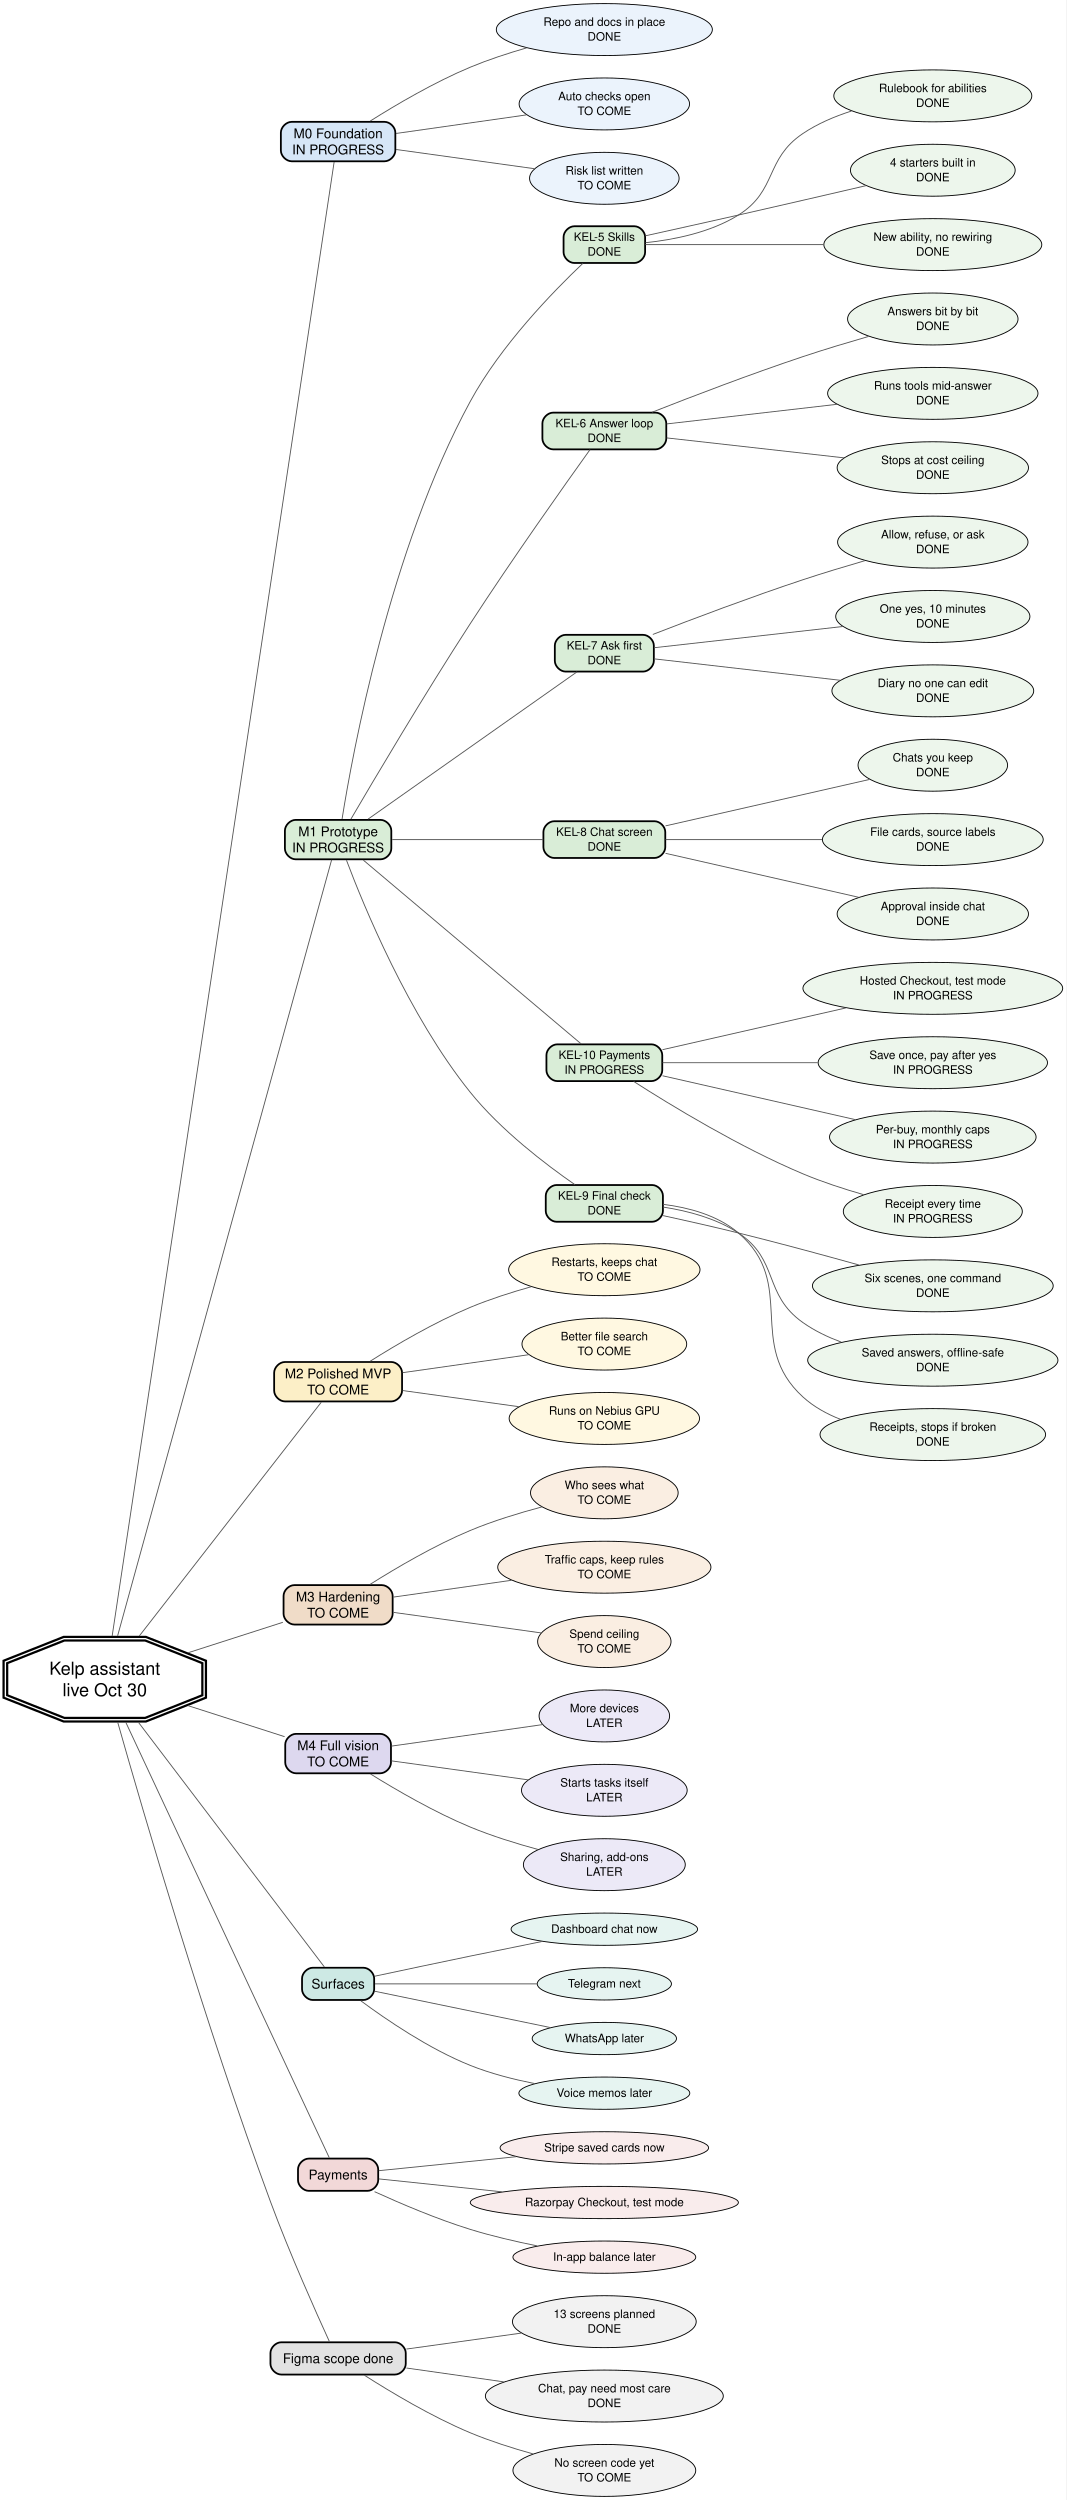
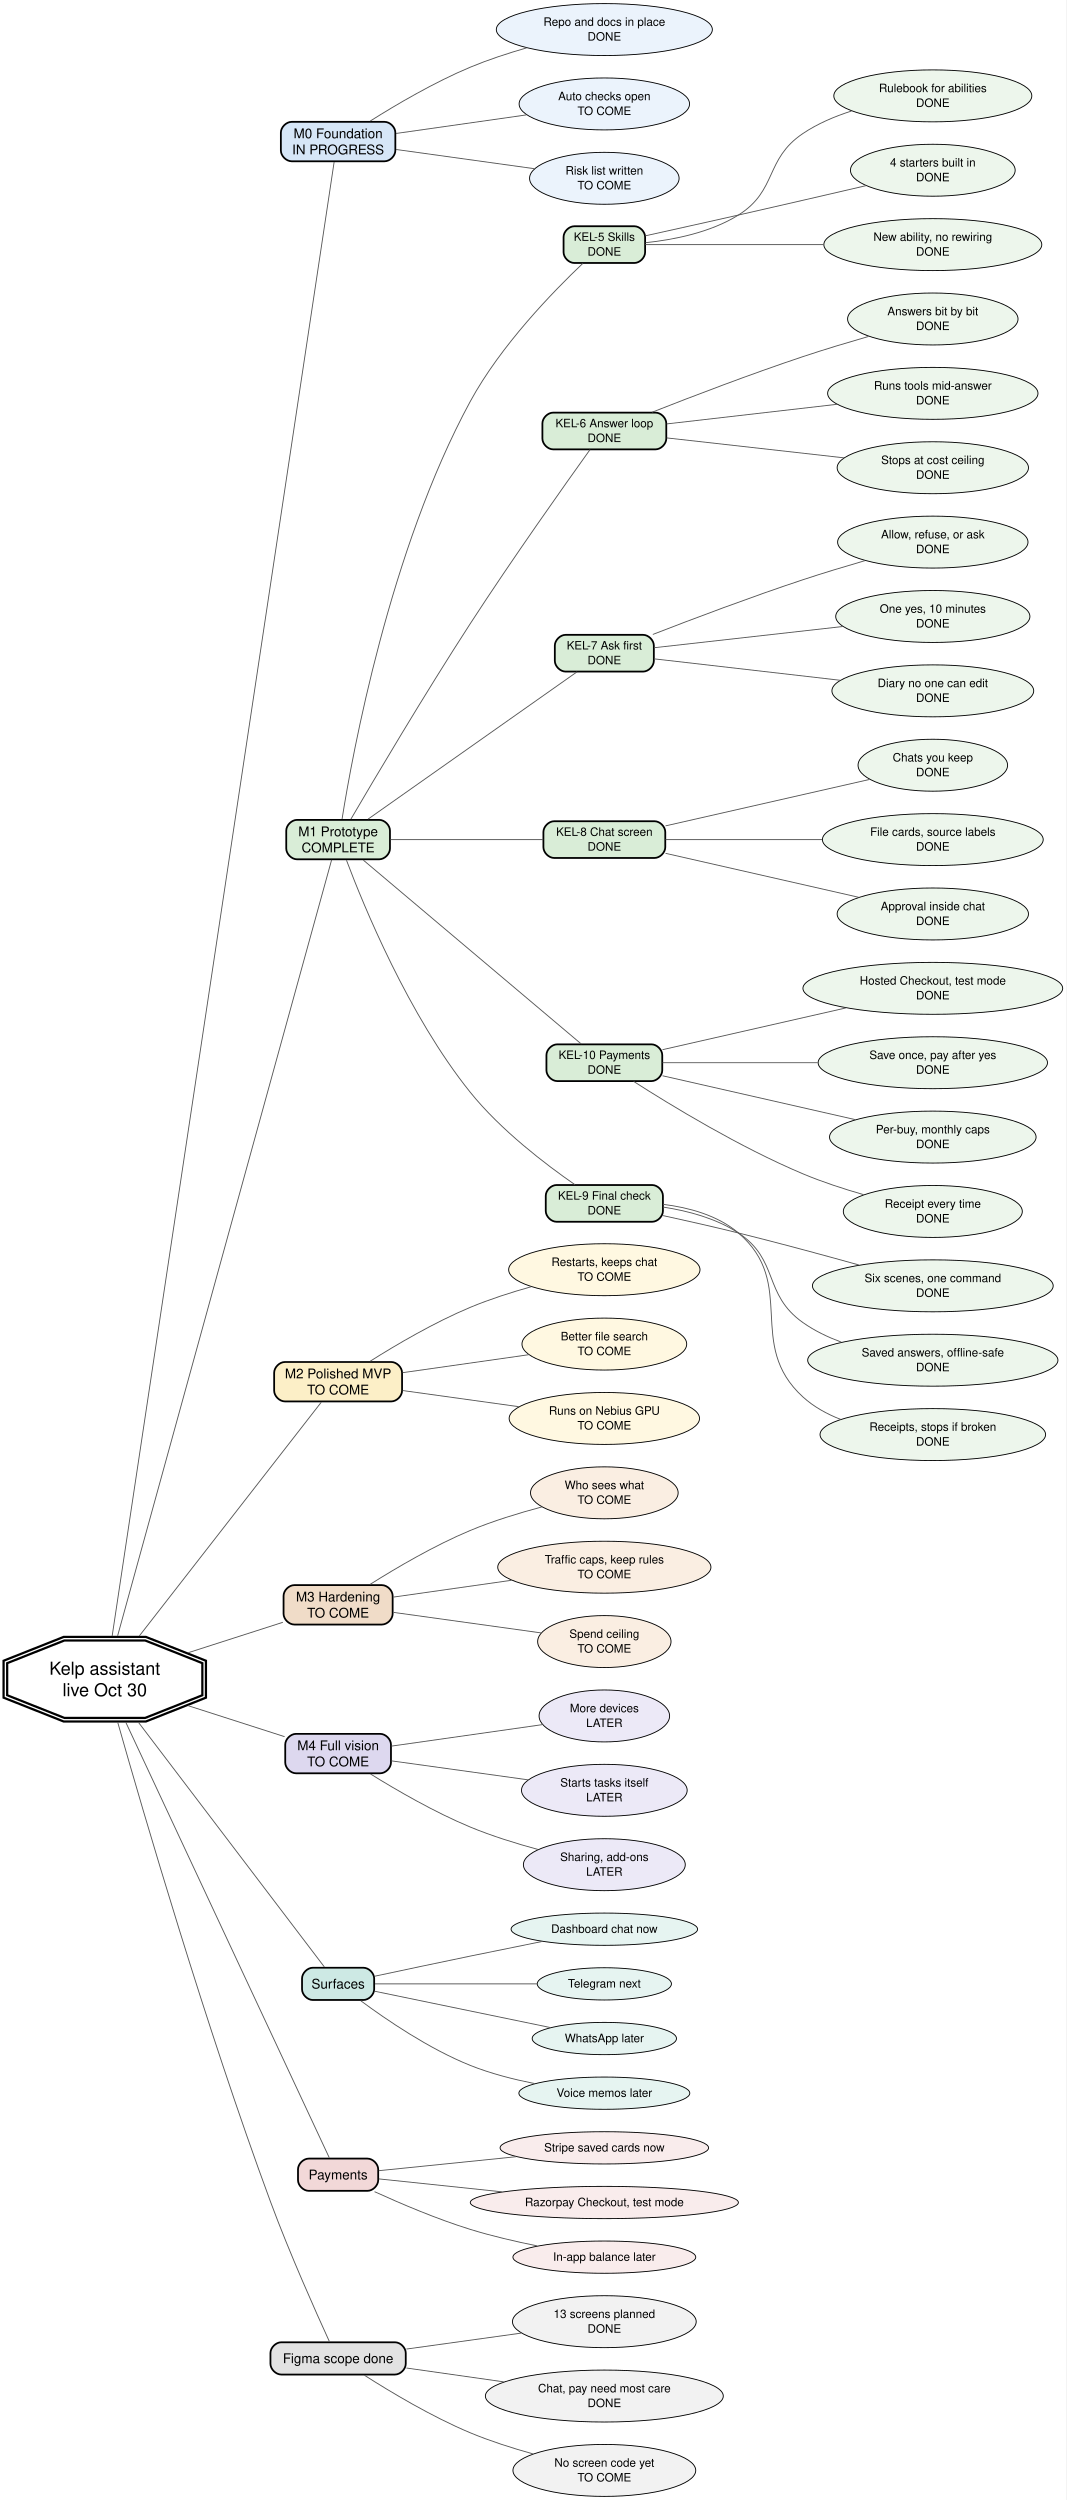
<svg xmlns="http://www.w3.org/2000/svg" xmlns:xlink="http://www.w3.org/1999/xlink" width="1190pt" height="2790pt" viewBox="0.00 0.00 1190.00 2790.00">
  <g id="graph0" class="graph" transform="scale(1 1) rotate(0) translate(4 2785.98)">
    <polygon fill="white" stroke="none" points="-4,4 -4,-2785.98 1185.98,-2785.98 1185.98,4 -4,4" />
    <g id="node1" class="node">
      <g id="a_node1">
        <a xlink:href="#top" xlink:title="Private assistant you talk to from a dashboard. Target live Oct 30.">
          <polygon fill="white" stroke="black" stroke-width="2.5" points="221.82,-894.1 221.82,-929.89 158.03,-955.19 67.8,-955.19 4,-929.89 4,-894.1 67.8,-868.79 158.03,-868.79 221.82,-894.1" />
          <polygon fill="none" stroke="black" stroke-width="2.5" points="225.82,-891.38 225.82,-932.6 158.79,-959.19 67.04,-959.19 0,-932.6 0,-891.38 67.04,-864.79 158.79,-864.79 225.82,-891.38" />
          <text xml:space="preserve" text-anchor="middle" x="112.91" y="-916.99" font-family="Helvetica,sans-Serif" font-size="20.00">Kelp assistant</text>
          <text xml:space="preserve" text-anchor="middle" x="112.91" y="-892.99" font-family="Helvetica,sans-Serif" font-size="20.00">live Oct 30</text>
        </a>
      </g>
    </g>
    <g id="node2" class="node">
      <g id="a_node2">
        <a xlink:href="#m0" xlink:title="Stage 0: shared code, docs, checks, risk list. In progress.">
          <path fill="#d6e6f7" stroke="black" stroke-width="2" d="M425.2,-2649.99C425.2,-2649.99 321.45,-2649.99 321.45,-2649.99 315.45,-2649.99 309.45,-2643.99 309.45,-2637.99 309.45,-2637.99 309.45,-2617.99 309.45,-2617.99 309.45,-2611.99 315.45,-2605.99 321.45,-2605.99 321.45,-2605.99 425.2,-2605.99 425.2,-2605.99 431.2,-2605.99 437.2,-2611.99 437.2,-2617.99 437.2,-2617.99 437.2,-2637.99 437.2,-2637.99 437.2,-2643.99 431.2,-2649.99 425.2,-2649.99" />
          <text xml:space="preserve" text-anchor="middle" x="373.32" y="-2631.74" font-family="Helvetica,sans-Serif" font-size="15.00">M0 Foundation</text>
          <text xml:space="preserve" text-anchor="middle" x="373.32" y="-2613.74" font-family="Helvetica,sans-Serif" font-size="15.00">IN PROGRESS</text>
        </a>
      </g>
    </g>
    <g id="edge1" class="edge">
      <path fill="none" stroke="#555555" d="M121.16,-960.13C159.89,-1217.28 341.61,-2424.01 368.89,-2605.2" />
    </g>
    <g id="node3" class="node">
      <g id="a_node3">
-         <a xlink:href="#m1" xlink:title="Stage 1: ask, answer, approve, pay, demo. In progress.">
-           <path fill="#d9edd7" stroke="black" stroke-width="2" d="M420.7,-1870.99C420.7,-1870.99 325.95,-1870.99 325.95,-1870.99 319.95,-1870.99 313.95,-1864.99 313.95,-1858.99 313.95,-1858.99 313.95,-1838.99 313.95,-1838.99 313.95,-1832.99 319.95,-1826.99 325.95,-1826.99 325.95,-1826.99 420.7,-1826.99 420.7,-1826.99 426.7,-1826.99 432.7,-1832.99 432.7,-1838.99 432.7,-1838.99 432.7,-1858.99 432.7,-1858.99 432.7,-1864.99 426.7,-1870.99 420.7,-1870.99" />
+         <a xlink:href="#m1" xlink:title="Stage 1: ask, answer, approve, pay, demo. Every work item done.">
+           <path fill="#d9edd7" stroke="black" stroke-width="2" d="M419.2,-1870.99C419.2,-1870.99 327.45,-1870.99 327.45,-1870.99 321.45,-1870.99 315.45,-1864.99 315.45,-1858.99 315.45,-1858.99 315.45,-1838.99 315.45,-1838.99 315.45,-1832.99 321.45,-1826.99 327.45,-1826.99 327.45,-1826.99 419.2,-1826.99 419.2,-1826.99 425.2,-1826.99 431.2,-1832.99 431.2,-1838.99 431.2,-1838.99 431.2,-1858.99 431.2,-1858.99 431.2,-1864.99 425.2,-1870.99 419.2,-1870.99" />
          <text xml:space="preserve" text-anchor="middle" x="373.32" y="-1852.74" font-family="Helvetica,sans-Serif" font-size="15.00">M1 Prototype</text>
-           <text xml:space="preserve" text-anchor="middle" x="373.32" y="-1834.74" font-family="Helvetica,sans-Serif" font-size="15.00">IN PROGRESS</text>
+           <text xml:space="preserve" text-anchor="middle" x="373.32" y="-1834.74" font-family="Helvetica,sans-Serif" font-size="15.00">COMPLETE</text>
        </a>
      </g>
    </g>
    <g id="edge2" class="edge">
      <path fill="none" stroke="#555555" d="M127.26,-960.4C174.49,-1131.66 332.65,-1705.13 366.08,-1826.36" />
    </g>
    <g id="node4" class="node">
      <g id="a_node4">
        <a xlink:href="#m2" xlink:title="Stage 2: survives ordinary use. Agreed, not started.">
          <path fill="#fcefc7" stroke="black" stroke-width="2" d="M432.7,-1265.99C432.7,-1265.99 313.95,-1265.99 313.95,-1265.99 307.95,-1265.99 301.95,-1259.99 301.95,-1253.99 301.95,-1253.99 301.95,-1233.99 301.95,-1233.99 301.95,-1227.99 307.95,-1221.99 313.95,-1221.99 313.95,-1221.99 432.7,-1221.99 432.7,-1221.99 438.7,-1221.99 444.7,-1227.99 444.7,-1233.99 444.7,-1233.99 444.7,-1253.99 444.7,-1253.99 444.7,-1259.99 438.7,-1265.99 432.7,-1265.99" />
          <text xml:space="preserve" text-anchor="middle" x="373.32" y="-1247.74" font-family="Helvetica,sans-Serif" font-size="15.00">M2 Polished MVP</text>
          <text xml:space="preserve" text-anchor="middle" x="373.32" y="-1229.74" font-family="Helvetica,sans-Serif" font-size="15.00">TO COME</text>
        </a>
      </g>
    </g>
    <g id="edge3" class="edge">
      <path fill="none" stroke="#555555" d="M151.49,-960.27C208.04,-1032.92 312.84,-1167.57 354.54,-1221.14" />
    </g>
    <g id="node5" class="node">
      <g id="a_node5">
        <a xlink:href="#m3" xlink:title="Stage 3: privacy and cost promises hold. Agreed, not started.">
          <path fill="#f0dcc8" stroke="black" stroke-width="2" d="M422.2,-1016.99C422.2,-1016.99 324.45,-1016.99 324.45,-1016.99 318.45,-1016.99 312.45,-1010.99 312.45,-1004.99 312.45,-1004.99 312.45,-984.99 312.45,-984.99 312.45,-978.99 318.45,-972.99 324.45,-972.99 324.45,-972.99 422.2,-972.99 422.2,-972.99 428.2,-972.99 434.2,-978.99 434.2,-984.99 434.2,-984.99 434.2,-1004.99 434.2,-1004.99 434.2,-1010.99 428.2,-1016.99 422.2,-1016.99" />
          <text xml:space="preserve" text-anchor="middle" x="373.32" y="-998.74" font-family="Helvetica,sans-Serif" font-size="15.00">M3 Hardening</text>
          <text xml:space="preserve" text-anchor="middle" x="373.32" y="-980.74" font-family="Helvetica,sans-Serif" font-size="15.00">TO COME</text>
        </a>
      </g>
    </g>
    <g id="edge4" class="edge">
      <path fill="none" stroke="#555555" d="M206.11,-941.6C241.19,-952.87 280.24,-965.41 311.67,-975.51" />
    </g>
    <g id="node6" class="node">
      <g id="a_node6">
        <a xlink:href="#m4" xlink:title="Stage 4: more devices and sharing. Direction, not a deadline.">
          <path fill="#ddd8ef" stroke="black" stroke-width="2" d="M420.32,-850.99C420.32,-850.99 326.32,-850.99 326.32,-850.99 320.32,-850.99 314.32,-844.99 314.32,-838.99 314.32,-838.99 314.32,-818.99 314.32,-818.99 314.32,-812.99 320.32,-806.99 326.32,-806.99 326.32,-806.99 420.32,-806.99 420.32,-806.99 426.32,-806.99 432.32,-812.99 432.32,-818.99 432.32,-818.99 432.32,-838.99 432.32,-838.99 432.32,-844.99 426.32,-850.99 420.32,-850.99" />
          <text xml:space="preserve" text-anchor="middle" x="373.32" y="-832.74" font-family="Helvetica,sans-Serif" font-size="15.00">M4 Full vision</text>
          <text xml:space="preserve" text-anchor="middle" x="373.32" y="-814.74" font-family="Helvetica,sans-Serif" font-size="15.00">TO COME</text>
        </a>
      </g>
    </g>
    <g id="edge5" class="edge">
      <path fill="none" stroke="#555555" d="M206.11,-882.38C241.91,-870.88 281.85,-858.05 313.61,-847.85" />
    </g>
    <g id="node7" class="node">
      <g id="a_node7">
        <a xlink:href="#surfaces" xlink:title="Where you talk to the assistant: screen now, phone apps later.">
          <path fill="#cde9e4" stroke="black" stroke-width="2" d="M401.57,-589.99C401.57,-589.99 345.07,-589.99 345.07,-589.99 339.07,-589.99 333.07,-583.99 333.07,-577.99 333.07,-577.99 333.07,-565.99 333.07,-565.99 333.07,-559.99 339.07,-553.99 345.07,-553.99 345.07,-553.99 401.57,-553.99 401.57,-553.99 407.57,-553.99 413.57,-559.99 413.57,-565.99 413.57,-565.99 413.57,-577.99 413.57,-577.99 413.57,-583.99 407.57,-589.99 401.57,-589.99" />
          <text xml:space="preserve" text-anchor="middle" x="373.32" y="-566.74" font-family="Helvetica,sans-Serif" font-size="15.00">Surfaces</text>
        </a>
      </g>
    </g>
    <g id="edge6" class="edge">
      <path fill="none" stroke="#555555" d="M150.66,-863.64C208.63,-787.37 318.73,-642.51 357.98,-590.86" />
    </g>
    <g id="node8" class="node">
      <g id="a_node8">
-         <a xlink:href="#payments" xlink:title="How money moves: Stripe saved cards and Razorpay Checkout, both merged. Balance later.">
+         <a xlink:href="#payments" xlink:title="How money moves: Stripe saved cards and Razorpay Checkout, both merged and closed out. Balance later.">
          <path fill="#f2d8d8" stroke="black" stroke-width="2" d="M406.07,-376.99C406.07,-376.99 340.57,-376.99 340.57,-376.99 334.57,-376.99 328.57,-370.99 328.57,-364.99 328.57,-364.99 328.57,-352.99 328.57,-352.99 328.57,-346.99 334.57,-340.99 340.57,-340.99 340.57,-340.99 406.07,-340.99 406.07,-340.99 412.07,-340.99 418.07,-346.99 418.07,-352.99 418.07,-352.99 418.07,-364.99 418.07,-364.99 418.07,-370.99 412.07,-376.99 406.07,-376.99" />
          <text xml:space="preserve" text-anchor="middle" x="373.32" y="-353.74" font-family="Helvetica,sans-Serif" font-size="15.00">Payments</text>
        </a>
      </g>
    </g>
    <g id="edge7" class="edge">
      <path fill="none" stroke="#555555" d="M136.39,-863.88C190.73,-747.61 327.37,-455.19 363.47,-377.95" />
    </g>
    <g id="node9" class="node">
      <g id="a_node9">
        <a xlink:href="#figma" xlink:title="Screen plan is written. Drawing file is next, no code yet.">
          <path fill="#e2e2e2" stroke="black" stroke-width="2" d="M436.82,-171.99C436.82,-171.99 309.82,-171.99 309.82,-171.99 303.82,-171.99 297.82,-165.99 297.82,-159.99 297.82,-159.99 297.82,-147.99 297.82,-147.99 297.82,-141.99 303.82,-135.99 309.82,-135.99 309.82,-135.99 436.82,-135.99 436.82,-135.99 442.82,-135.99 448.82,-141.99 448.82,-147.99 448.82,-147.99 448.82,-159.99 448.82,-159.99 448.82,-165.99 442.82,-171.99 436.82,-171.99" />
          <text xml:space="preserve" text-anchor="middle" x="373.32" y="-148.74" font-family="Helvetica,sans-Serif" font-size="15.00">Figma scope done</text>
        </a>
      </g>
    </g>
    <g id="edge8" class="edge">
      <path fill="none" stroke="#555555" d="M127.38,-863.85C155.86,-763.41 225.53,-524.61 297.82,-328.99 319.17,-271.23 348.96,-204.75 363.55,-172.91" />
    </g>
    <g id="node10" class="node">
      <g id="a_node10">
        <a xlink:href="#m0" xlink:title="Shared code copy plus docs live. Finished.">
          <ellipse fill="#ebf3fc" stroke="black" cx="670.44" cy="-2752.99" rx="120.56" ry="28.99" />
          <text xml:space="preserve" text-anchor="middle" x="670.44" y="-2757.14" font-family="Helvetica,sans-Serif" font-size="13.00">Repo and docs in place</text>
          <text xml:space="preserve" text-anchor="middle" x="670.44" y="-2740.64" font-family="Helvetica,sans-Serif" font-size="13.00">DONE</text>
        </a>
      </g>
    </g>
    <g id="edge9" class="edge">
      <path fill="none" stroke="#555555" d="M409.23,-2650.95C438.17,-2669.19 480.9,-2694.33 520.82,-2710.99 540.74,-2719.31 562.83,-2726.54 583.75,-2732.56" />
    </g>
    <g id="node11" class="node">
      <g id="a_node11">
        <a xlink:href="#m0" xlink:title="Tests that run on every change. Not started.">
          <ellipse fill="#ebf3fc" stroke="black" cx="670.44" cy="-2669.99" rx="95.11" ry="28.99" />
          <text xml:space="preserve" text-anchor="middle" x="670.44" y="-2674.14" font-family="Helvetica,sans-Serif" font-size="13.00">Auto checks open</text>
          <text xml:space="preserve" text-anchor="middle" x="670.44" y="-2657.64" font-family="Helvetica,sans-Serif" font-size="13.00">TO COME</text>
        </a>
      </g>
    </g>
    <g id="edge10" class="edge">
      <path fill="none" stroke="#555555" d="M438,-2637.05C480.53,-2643.11 536.98,-2651.14 583.49,-2657.76" />
    </g>
    <g id="node12" class="node">
      <g id="a_node12">
        <a xlink:href="#m0" xlink:title="Written list of what could go wrong. Not started.">
          <ellipse fill="#ebf3fc" stroke="black" cx="670.44" cy="-2586.99" rx="83.44" ry="28.99" />
          <text xml:space="preserve" text-anchor="middle" x="670.44" y="-2591.14" font-family="Helvetica,sans-Serif" font-size="13.00">Risk list written</text>
          <text xml:space="preserve" text-anchor="middle" x="670.44" y="-2574.64" font-family="Helvetica,sans-Serif" font-size="13.00">TO COME</text>
        </a>
      </g>
    </g>
    <g id="edge11" class="edge">
      <path fill="none" stroke="#555555" d="M438,-2619.15C483.24,-2612.86 544.24,-2604.39 592.25,-2597.72" />
    </g>
    <g id="node13" class="node">
      <g id="a_node13">
        <a xlink:href="#kel-5" xlink:title="Rulebook every new ability follows. Finished.">
          <path fill="#d9edd7" stroke="black" stroke-width="2" d="M703.94,-2533.49C703.94,-2533.49 636.94,-2533.49 636.94,-2533.49 630.94,-2533.49 624.94,-2527.49 624.94,-2521.49 624.94,-2521.49 624.94,-2504.49 624.94,-2504.49 624.94,-2498.49 630.94,-2492.49 636.94,-2492.49 636.94,-2492.49 703.94,-2492.49 703.94,-2492.49 709.94,-2492.49 715.94,-2498.49 715.94,-2504.49 715.94,-2504.49 715.94,-2521.49 715.94,-2521.49 715.94,-2527.49 709.94,-2533.49 703.94,-2533.49" />
          <text xml:space="preserve" text-anchor="middle" x="670.44" y="-2517.14" font-family="Helvetica,sans-Serif" font-size="13.00">KEL-5 Skills</text>
          <text xml:space="preserve" text-anchor="middle" x="670.44" y="-2500.64" font-family="Helvetica,sans-Serif" font-size="13.00">DONE</text>
        </a>
      </g>
    </g>
    <g id="edge12" class="edge">
      <path fill="none" stroke="#555555" d="M377.75,-1871.96C389.24,-1944.28 430.83,-2172.31 520.82,-2337.99 554.88,-2400.69 613.97,-2461.27 646.44,-2492.04" />
    </g>
    <g id="node14" class="node">
      <g id="a_node14">
        <a xlink:href="#kel-6" xlink:title="Engine: reads, thinks, answers bit by bit. Merged and reviewed.">
          <path fill="#d9edd7" stroke="black" stroke-width="2" d="M727.57,-2325.49C727.57,-2325.49 613.32,-2325.49 613.32,-2325.49 607.32,-2325.49 601.32,-2319.49 601.32,-2313.49 601.32,-2313.49 601.32,-2296.49 601.32,-2296.49 601.32,-2290.49 607.32,-2284.49 613.32,-2284.49 613.32,-2284.49 727.57,-2284.49 727.57,-2284.49 733.57,-2284.49 739.57,-2290.49 739.57,-2296.49 739.57,-2296.49 739.57,-2313.49 739.57,-2313.49 739.57,-2319.49 733.57,-2325.49 727.57,-2325.49" />
          <text xml:space="preserve" text-anchor="middle" x="670.44" y="-2309.14" font-family="Helvetica,sans-Serif" font-size="13.00">KEL-6 Answer loop</text>
          <text xml:space="preserve" text-anchor="middle" x="670.44" y="-2292.64" font-family="Helvetica,sans-Serif" font-size="13.00">DONE</text>
        </a>
      </g>
    </g>
    <g id="edge13" class="edge">
      <path fill="none" stroke="#555555" d="M387.62,-1871.86C412.83,-1915 469.66,-2011.12 520.82,-2089.99 567.87,-2162.51 627.2,-2246.15 654.47,-2284.21" />
    </g>
    <g id="node15" class="node">
      <g id="a_node15">
        <a xlink:href="#kel-7" xlink:title="Checkpoint that asks you before acting. Merged and reviewed.">
          <path fill="#d9edd7" stroke="black" stroke-width="2" d="M713.69,-2077.49C713.69,-2077.49 627.19,-2077.49 627.19,-2077.49 621.19,-2077.49 615.19,-2071.49 615.19,-2065.49 615.19,-2065.49 615.19,-2048.49 615.19,-2048.49 615.19,-2042.49 621.19,-2036.49 627.19,-2036.49 627.19,-2036.49 713.69,-2036.49 713.69,-2036.49 719.69,-2036.49 725.69,-2042.49 725.69,-2048.49 725.69,-2048.49 725.69,-2065.49 725.69,-2065.49 725.69,-2071.49 719.69,-2077.49 713.69,-2077.49" />
          <text xml:space="preserve" text-anchor="middle" x="670.44" y="-2061.14" font-family="Helvetica,sans-Serif" font-size="13.00">KEL-7 Ask first</text>
          <text xml:space="preserve" text-anchor="middle" x="670.44" y="-2044.64" font-family="Helvetica,sans-Serif" font-size="13.00">DONE</text>
        </a>
      </g>
    </g>
    <g id="edge14" class="edge">
      <path fill="none" stroke="#555555" d="M406.75,-1871.85C464.55,-1912.58 584.51,-1997.13 640.05,-2036.27" />
    </g>
    <g id="node16" class="node">
      <g id="a_node16">
        <a xlink:href="#kel-8" xlink:title="Main screen you talk through. Surface merged to main; the browser screen is next.">
          <path fill="#d9edd7" stroke="black" stroke-width="2" d="M726.44,-1869.49C726.44,-1869.49 614.44,-1869.49 614.44,-1869.49 608.44,-1869.49 602.44,-1863.49 602.44,-1857.49 602.44,-1857.49 602.44,-1840.49 602.44,-1840.49 602.44,-1834.49 608.44,-1828.49 614.44,-1828.49 614.44,-1828.49 726.44,-1828.49 726.44,-1828.49 732.44,-1828.49 738.44,-1834.49 738.44,-1840.49 738.44,-1840.49 738.44,-1857.49 738.44,-1857.49 738.44,-1863.49 732.44,-1869.49 726.44,-1869.49" />
          <text xml:space="preserve" text-anchor="middle" x="670.44" y="-1853.14" font-family="Helvetica,sans-Serif" font-size="13.00">KEL-8 Chat screen</text>
          <text xml:space="preserve" text-anchor="middle" x="670.44" y="-1836.64" font-family="Helvetica,sans-Serif" font-size="13.00">DONE</text>
        </a>
      </g>
    </g>
    <g id="edge15" class="edge">
-       <path fill="none" stroke="#555555" d="M433.69,-1848.99C482.42,-1848.99 551.42,-1848.99 602.18,-1848.99" />
+       <path fill="none" stroke="#555555" d="M431.93,-1848.99C480.74,-1848.99 550.79,-1848.99 602.17,-1848.99" />
    </g>
    <g id="node17" class="node">
      <g id="a_node17">
-         <a xlink:href="#kel-10" xlink:title="Pay with a saved card or hosted Checkout after you say yes. Both merged; live test-mode payment pending.">
+         <a xlink:href="#kel-10" xlink:title="Pay with a saved card or hosted Checkout after you say yes. Merged and closed out on owner confirmation.">
          <path fill="#d9edd7" stroke="black" stroke-width="2" d="M723.07,-1620.49C723.07,-1620.49 617.82,-1620.49 617.82,-1620.49 611.82,-1620.49 605.82,-1614.49 605.82,-1608.49 605.82,-1608.49 605.82,-1591.49 605.82,-1591.49 605.82,-1585.49 611.82,-1579.49 617.82,-1579.49 617.82,-1579.49 723.07,-1579.49 723.07,-1579.49 729.07,-1579.49 735.07,-1585.49 735.07,-1591.49 735.07,-1591.49 735.07,-1608.49 735.07,-1608.49 735.07,-1614.49 729.07,-1620.49 723.07,-1620.49" />
          <text xml:space="preserve" text-anchor="middle" x="670.44" y="-1604.14" font-family="Helvetica,sans-Serif" font-size="13.00">KEL-10 Payments</text>
-           <text xml:space="preserve" text-anchor="middle" x="670.44" y="-1587.64" font-family="Helvetica,sans-Serif" font-size="13.00">IN PROGRESS</text>
+           <text xml:space="preserve" text-anchor="middle" x="670.44" y="-1587.64" font-family="Helvetica,sans-Serif" font-size="13.00">DONE</text>
        </a>
      </g>
    </g>
    <g id="edge16" class="edge">
      <path fill="none" stroke="#555555" d="M401.56,-1826.01C458.64,-1777.85 590.03,-1666.99 644.79,-1620.79" />
    </g>
    <g id="node18" class="node">
      <g id="a_node18">
        <a xlink:href="#kel-9" xlink:title="Six-scene demo that proves it works. Merged and reviewed.">
          <path fill="#d9edd7" stroke="black" stroke-width="2" d="M723.82,-1463.49C723.82,-1463.49 617.07,-1463.49 617.07,-1463.49 611.07,-1463.49 605.07,-1457.49 605.07,-1451.49 605.07,-1451.49 605.07,-1434.49 605.07,-1434.49 605.07,-1428.49 611.07,-1422.49 617.07,-1422.49 617.07,-1422.49 723.82,-1422.49 723.82,-1422.49 729.82,-1422.49 735.82,-1428.49 735.82,-1434.49 735.82,-1434.49 735.82,-1451.49 735.82,-1451.49 735.82,-1457.49 729.82,-1463.49 723.82,-1463.49" />
          <text xml:space="preserve" text-anchor="middle" x="670.44" y="-1447.14" font-family="Helvetica,sans-Serif" font-size="13.00">KEL-9 Final check</text>
          <text xml:space="preserve" text-anchor="middle" x="670.44" y="-1430.64" font-family="Helvetica,sans-Serif" font-size="13.00">DONE</text>
        </a>
      </g>
    </g>
    <g id="edge17" class="edge">
      <path fill="none" stroke="#555555" d="M382.65,-1826C401.66,-1775.49 452.02,-1652.55 520.82,-1566.99 554.83,-1524.7 605.08,-1486.42 637.54,-1463.92" />
    </g>
    <g id="node38" class="node">
      <g id="a_node38">
        <a xlink:href="#m2" xlink:title="Picks up after a restart with nothing lost. Not started.">
          <ellipse fill="#fff8e1" stroke="black" cx="670.44" cy="-1368.99" rx="106.77" ry="28.99" />
          <text xml:space="preserve" text-anchor="middle" x="670.44" y="-1373.14" font-family="Helvetica,sans-Serif" font-size="13.00">Restarts, keeps chat</text>
          <text xml:space="preserve" text-anchor="middle" x="670.44" y="-1356.64" font-family="Helvetica,sans-Serif" font-size="13.00">TO COME</text>
        </a>
      </g>
    </g>
    <g id="edge37" class="edge">
      <path fill="none" stroke="#555555" d="M409.23,-1266.95C438.17,-1285.19 480.9,-1310.33 520.82,-1326.99 542.35,-1335.98 566.41,-1343.71 588.8,-1349.99" />
    </g>
    <g id="node39" class="node">
      <g id="a_node39">
        <a xlink:href="#m2" xlink:title="Finds the right bit of your documents. Not started.">
          <ellipse fill="#fff8e1" stroke="black" cx="670.44" cy="-1285.99" rx="91.92" ry="28.99" />
          <text xml:space="preserve" text-anchor="middle" x="670.44" y="-1290.14" font-family="Helvetica,sans-Serif" font-size="13.00">Better file search</text>
          <text xml:space="preserve" text-anchor="middle" x="670.44" y="-1273.64" font-family="Helvetica,sans-Serif" font-size="13.00">TO COME</text>
        </a>
      </g>
    </g>
    <g id="edge38" class="edge">
      <path fill="none" stroke="#555555" d="M445.39,-1254.1C487.69,-1260.12 541.58,-1267.79 585.9,-1274.1" />
    </g>
    <g id="node40" class="node">
      <g id="a_node40">
        <a xlink:href="#m2" xlink:title="Model served from our fast chip. Not started.">
          <ellipse fill="#fff8e1" stroke="black" cx="670.44" cy="-1202.99" rx="106.24" ry="28.99" />
          <text xml:space="preserve" text-anchor="middle" x="670.44" y="-1207.14" font-family="Helvetica,sans-Serif" font-size="13.00">Runs on Nebius GPU</text>
          <text xml:space="preserve" text-anchor="middle" x="670.44" y="-1190.64" font-family="Helvetica,sans-Serif" font-size="13.00">TO COME</text>
        </a>
      </g>
    </g>
    <g id="edge39" class="edge">
      <path fill="none" stroke="#555555" d="M445.39,-1234.12C484.28,-1228.72 532.96,-1221.95 575,-1216.11" />
    </g>
    <g id="node41" class="node">
      <g id="a_node41">
        <a xlink:href="#m3" xlink:title="Privacy rules plus keys kept apart. Not started.">
          <ellipse fill="#faeee2" stroke="black" cx="670.44" cy="-1119.99" rx="82.38" ry="28.99" />
          <text xml:space="preserve" text-anchor="middle" x="670.44" y="-1124.14" font-family="Helvetica,sans-Serif" font-size="13.00">Who sees what</text>
          <text xml:space="preserve" text-anchor="middle" x="670.44" y="-1107.64" font-family="Helvetica,sans-Serif" font-size="13.00">TO COME</text>
        </a>
      </g>
    </g>
    <g id="edge40" class="edge">
      <path fill="none" stroke="#555555" d="M409.23,-1017.95C438.17,-1036.19 480.9,-1061.33 520.82,-1077.99 546.19,-1088.58 575.06,-1097.42 600.58,-1104.22" />
    </g>
    <g id="node42" class="node">
      <g id="a_node42">
        <a xlink:href="#m3" xlink:title="Limits on use and how long data stays. Not started.">
          <ellipse fill="#faeee2" stroke="black" cx="670.44" cy="-1036.99" rx="118.97" ry="28.99" />
          <text xml:space="preserve" text-anchor="middle" x="670.44" y="-1041.14" font-family="Helvetica,sans-Serif" font-size="13.00">Traffic caps, keep rules</text>
          <text xml:space="preserve" text-anchor="middle" x="670.44" y="-1024.64" font-family="Helvetica,sans-Serif" font-size="13.00">TO COME</text>
        </a>
      </g>
    </g>
    <g id="edge41" class="edge">
      <path fill="none" stroke="#555555" d="M435.12,-1003.64C473.08,-1009.05 522.93,-1016.14 566.89,-1022.4" />
    </g>
    <g id="node43" class="node">
      <g id="a_node43">
        <a xlink:href="#m3" xlink:title="Ceiling on model cost per turn and month. Not started.">
          <ellipse fill="#faeee2" stroke="black" cx="670.44" cy="-953.99" rx="74.42" ry="28.99" />
          <text xml:space="preserve" text-anchor="middle" x="670.44" y="-958.14" font-family="Helvetica,sans-Serif" font-size="13.00">Spend ceiling</text>
          <text xml:space="preserve" text-anchor="middle" x="670.44" y="-941.64" font-family="Helvetica,sans-Serif" font-size="13.00">TO COME</text>
        </a>
      </g>
    </g>
    <g id="edge42" class="edge">
      <path fill="none" stroke="#555555" d="M435.12,-986.55C483.04,-979.89 549.89,-970.6 599.93,-963.65" />
    </g>
    <g id="node44" class="node">
      <g id="a_node44">
        <a xlink:href="#m4" xlink:title="Same assistant in more places. Later.">
          <ellipse fill="#ece9f7" stroke="black" cx="670.44" cy="-870.99" rx="72.83" ry="28.99" />
          <text xml:space="preserve" text-anchor="middle" x="670.44" y="-875.14" font-family="Helvetica,sans-Serif" font-size="13.00">More devices</text>
          <text xml:space="preserve" text-anchor="middle" x="670.44" y="-858.64" font-family="Helvetica,sans-Serif" font-size="13.00">LATER</text>
        </a>
      </g>
    </g>
    <g id="edge43" class="edge">
      <path fill="none" stroke="#555555" d="M432.98,-837.34C481.48,-844.24 550.4,-854.05 601.33,-861.3" />
    </g>
    <g id="node45" class="node">
      <g id="a_node45">
        <a xlink:href="#m4" xlink:title="Work the assistant begins on its own. Later.">
          <ellipse fill="#ece9f7" stroke="black" cx="670.44" cy="-787.99" rx="92.45" ry="28.99" />
          <text xml:space="preserve" text-anchor="middle" x="670.44" y="-792.14" font-family="Helvetica,sans-Serif" font-size="13.00">Starts tasks itself</text>
          <text xml:space="preserve" text-anchor="middle" x="670.44" y="-775.64" font-family="Helvetica,sans-Serif" font-size="13.00">LATER</text>
        </a>
      </g>
    </g>
    <g id="edge44" class="edge">
      <path fill="none" stroke="#555555" d="M432.98,-820.84C476.52,-814.79 536.52,-806.46 585.18,-799.7" />
    </g>
    <g id="node46" class="node">
      <g id="a_node46">
        <a xlink:href="#m4" xlink:title="Team use plus abilities added by others. Later.">
          <ellipse fill="#ece9f7" stroke="black" cx="670.44" cy="-704.99" rx="90.33" ry="28.99" />
          <text xml:space="preserve" text-anchor="middle" x="670.44" y="-709.14" font-family="Helvetica,sans-Serif" font-size="13.00">Sharing, add-ons</text>
          <text xml:space="preserve" text-anchor="middle" x="670.44" y="-692.64" font-family="Helvetica,sans-Serif" font-size="13.00">LATER</text>
        </a>
      </g>
    </g>
    <g id="edge45" class="edge">
      <path fill="none" stroke="#555555" d="M409.56,-806.16C438.52,-788.16 481.11,-763.45 520.82,-746.99 544.85,-737.03 572.01,-728.59 596.47,-721.95" />
    </g>
    <g id="node47" class="node">
      <g id="a_node47">
        <a xlink:href="#surfaces" xlink:title="Main screen in the browser. Built first.">
          <ellipse fill="#e6f4f1" stroke="black" cx="670.44" cy="-632.99" rx="104.07" ry="18" />
          <text xml:space="preserve" text-anchor="middle" x="670.44" y="-628.89" font-family="Helvetica,sans-Serif" font-size="13.00">Dashboard chat now</text>
        </a>
      </g>
    </g>
    <g id="edge46" class="edge">
      <path fill="none" stroke="#555555" d="M414.41,-580.58C443.84,-586.86 484.8,-595.54 520.82,-602.99 546.86,-608.37 575.48,-614.18 600.6,-619.23" />
    </g>
    <g id="node48" class="node">
      <g id="a_node48">
        <a xlink:href="#surfaces" xlink:title="Mirror of the same assistant, same rules. Next.">
          <ellipse fill="#e6f4f1" stroke="black" cx="670.44" cy="-571.99" rx="74.89" ry="18" />
          <text xml:space="preserve" text-anchor="middle" x="670.44" y="-567.89" font-family="Helvetica,sans-Serif" font-size="13.00">Telegram next</text>
        </a>
      </g>
    </g>
    <g id="edge47" class="edge">
      <path fill="none" stroke="#555555" d="M414.43,-571.99C460.77,-571.99 537.97,-571.99 595.32,-571.99" />
    </g>
    <g id="node49" class="node">
      <g id="a_node49">
        <a xlink:href="#surfaces" xlink:title="Not in this round. Later.">
          <ellipse fill="#e6f4f1" stroke="black" cx="670.44" cy="-510.99" rx="80.52" ry="18" />
          <text xml:space="preserve" text-anchor="middle" x="670.44" y="-506.89" font-family="Helvetica,sans-Serif" font-size="13.00">WhatsApp later</text>
        </a>
      </g>
    </g>
    <g id="edge48" class="edge">
      <path fill="none" stroke="#555555" d="M414.43,-563.7C464.86,-553.28 551.87,-535.29 610.03,-523.27" />
    </g>
    <g id="node50" class="node">
      <g id="a_node50">
        <a xlink:href="#surfaces" xlink:title="No recording or listening work yet. Later.">
          <ellipse fill="#e6f4f1" stroke="black" cx="670.44" cy="-449.99" rx="95.37" ry="18" />
          <text xml:space="preserve" text-anchor="middle" x="670.44" y="-445.89" font-family="Helvetica,sans-Serif" font-size="13.00">Voice memos later</text>
        </a>
      </g>
    </g>
    <g id="edge49" class="edge">
      <path fill="none" stroke="#555555" d="M398.8,-553.01C426.78,-532.24 474.68,-499.46 520.82,-480.99 543.46,-471.93 569.14,-465.37 592.71,-460.69" />
    </g>
    <g id="node51" class="node">
      <g id="a_node51">
-         <a xlink:href="#payments" xlink:title="Save once, pay after approval, receipt each time. Code merged; live run waits on a test key.">
+         <a xlink:href="#payments" xlink:title="Save once, pay after approval, receipt each time. Merged and closed out.">
          <ellipse fill="#f9ecec" stroke="black" cx="670.44" cy="-388.99" rx="116.35" ry="18" />
          <text xml:space="preserve" text-anchor="middle" x="670.44" y="-384.89" font-family="Helvetica,sans-Serif" font-size="13.00">Stripe saved cards now</text>
        </a>
      </g>
    </g>
    <g id="edge50" class="edge">
      <path fill="none" stroke="#555555" d="M418.83,-363.52C459.24,-367.62 520.26,-373.83 571.97,-379.08" />
    </g>
    <g id="node52" class="node">
      <g id="a_node52">
-         <a xlink:href="#payments" xlink:title="Hosted Checkout plus a saved-card gateway. Merged and reviewed; live test payment pending.">
+         <a xlink:href="#payments" xlink:title="Hosted Checkout plus a saved-card gateway. Merged, reviewed, and closed out on owner confirmation.">
          <ellipse fill="#f9ecec" stroke="black" cx="670.44" cy="-327.99" rx="149.62" ry="18" />
          <text xml:space="preserve" text-anchor="middle" x="670.44" y="-323.89" font-family="Helvetica,sans-Serif" font-size="13.00">Razorpay Checkout, test mode</text>
        </a>
      </g>
    </g>
    <g id="edge51" class="edge">
      <path fill="none" stroke="#555555" d="M418.83,-354.32C455.14,-350.5 508.08,-344.94 555.96,-339.91" />
    </g>
    <g id="node53" class="node">
      <g id="a_node53">
        <a xlink:href="#payments" xlink:title="Topping up and ledger wait. Later.">
          <ellipse fill="#f9ecec" stroke="black" cx="670.44" cy="-266.99" rx="102.02" ry="18" />
          <text xml:space="preserve" text-anchor="middle" x="670.44" y="-262.89" font-family="Helvetica,sans-Serif" font-size="13.00">In-app balance later</text>
        </a>
      </g>
    </g>
    <g id="edge52" class="edge">
      <path fill="none" stroke="#555555" d="M413.99,-340.07C443.04,-326.81 483.71,-309.47 520.82,-297.99 544.74,-290.59 571.38,-284.41 595.42,-279.57" />
    </g>
    <g id="node54" class="node">
      <g id="a_node54">
        <a xlink:href="#figma" xlink:title="Thirteen screens, three flows, four states each. Finished.">
          <ellipse fill="#f2f2f2" stroke="black" cx="670.44" cy="-194.99" rx="102.53" ry="28.99" />
          <text xml:space="preserve" text-anchor="middle" x="670.44" y="-199.14" font-family="Helvetica,sans-Serif" font-size="13.00">13 screens planned</text>
          <text xml:space="preserve" text-anchor="middle" x="670.44" y="-182.64" font-family="Helvetica,sans-Serif" font-size="13.00">DONE</text>
        </a>
      </g>
    </g>
    <g id="edge53" class="edge">
      <path fill="none" stroke="#555555" d="M449.56,-164.44C488.58,-169.86 536.57,-176.53 577.75,-182.25" />
    </g>
    <g id="node55" class="node">
      <g id="a_node55">
        <a xlink:href="#figma" xlink:title="Money screens get big numbers and plain words. Finished.">
          <ellipse fill="#f2f2f2" stroke="black" cx="670.44" cy="-111.99" rx="132.76" ry="28.99" />
          <text xml:space="preserve" text-anchor="middle" x="670.44" y="-116.14" font-family="Helvetica,sans-Serif" font-size="13.00">Chat, pay need most care</text>
          <text xml:space="preserve" text-anchor="middle" x="670.44" y="-99.64" font-family="Helvetica,sans-Serif" font-size="13.00">DONE</text>
        </a>
      </g>
    </g>
    <g id="edge54" class="edge">
      <path fill="none" stroke="#555555" d="M449.56,-143.28C482.52,-138.59 521.87,-132.99 558.12,-127.83" />
    </g>
    <g id="node56" class="node">
      <g id="a_node56">
        <a xlink:href="#figma" xlink:title="Drawing file next, then code. Not started.">
          <ellipse fill="#f2f2f2" stroke="black" cx="670.44" cy="-28.99" rx="102" ry="28.99" />
          <text xml:space="preserve" text-anchor="middle" x="670.44" y="-33.14" font-family="Helvetica,sans-Serif" font-size="13.00">No screen code yet</text>
          <text xml:space="preserve" text-anchor="middle" x="670.44" y="-16.64" font-family="Helvetica,sans-Serif" font-size="13.00">TO COME</text>
        </a>
      </g>
    </g>
    <g id="edge55" class="edge">
      <path fill="none" stroke="#555555" d="M402.74,-135.16C431.52,-116.75 477.8,-88.95 520.82,-70.99 542.97,-61.75 567.8,-53.83 590.72,-47.45" />
    </g>
    <g id="node19" class="node">
      <g id="a_node19">
        <a xlink:href="#kel-5" xlink:title="What each tool takes in, gives back, may touch. Finished.">
          <ellipse fill="#edf6ec" stroke="black" cx="1037.02" cy="-2678.99" rx="110.49" ry="28.99" />
          <text xml:space="preserve" text-anchor="middle" x="1037.02" y="-2683.14" font-family="Helvetica,sans-Serif" font-size="13.00">Rulebook for abilities</text>
          <text xml:space="preserve" text-anchor="middle" x="1037.02" y="-2666.64" font-family="Helvetica,sans-Serif" font-size="13.00">DONE</text>
        </a>
      </g>
    </g>
    <g id="edge18" class="edge">
      <path fill="none" stroke="#555555" d="M716.36,-2515.11C747.5,-2518.37 788.82,-2526.41 820.06,-2545.99 863.76,-2573.38 849.28,-2608.18 892.06,-2636.99 908.26,-2647.9 927.32,-2656.02 946.18,-2662.05" />
    </g>
    <g id="node20" class="node">
      <g id="a_node20">
        <a xlink:href="#kel-5" xlink:title="Web search, GitHub read, file answers, scheduler. Finished.">
          <ellipse fill="#edf6ec" stroke="black" cx="1037.02" cy="-2595.99" rx="91.92" ry="28.99" />
          <text xml:space="preserve" text-anchor="middle" x="1037.02" y="-2600.14" font-family="Helvetica,sans-Serif" font-size="13.00">4 starters built in</text>
          <text xml:space="preserve" text-anchor="middle" x="1037.02" y="-2583.64" font-family="Helvetica,sans-Serif" font-size="13.00">DONE</text>
        </a>
      </g>
    </g>
    <g id="edge19" class="edge">
      <path fill="none" stroke="#555555" d="M716.34,-2522.85C745.84,-2529.35 785.26,-2538.1 820.06,-2545.99 867.54,-2556.76 920.83,-2569.09 962.59,-2578.82" />
    </g>
    <g id="node21" class="node">
      <g id="a_node21">
        <a xlink:href="#kel-5" xlink:title="Adding a tool is a small contained job. Finished.">
          <ellipse fill="#edf6ec" stroke="black" cx="1037.02" cy="-2512.99" rx="121.62" ry="28.99" />
          <text xml:space="preserve" text-anchor="middle" x="1037.02" y="-2517.14" font-family="Helvetica,sans-Serif" font-size="13.00">New ability, no rewiring</text>
          <text xml:space="preserve" text-anchor="middle" x="1037.02" y="-2500.64" font-family="Helvetica,sans-Serif" font-size="13.00">DONE</text>
        </a>
      </g>
    </g>
    <g id="edge20" class="edge">
      <path fill="none" stroke="#555555" d="M716.15,-2512.99C765.39,-2512.99 846.67,-2512.99 914.97,-2512.99" />
    </g>
    <g id="node22" class="node">
      <g id="a_node22">
        <a xlink:href="#kel-6" xlink:title="Words appear as they arrive. Merged and reviewed.">
          <ellipse fill="#edf6ec" stroke="black" cx="1037.02" cy="-2429.99" rx="95.11" ry="28.99" />
          <text xml:space="preserve" text-anchor="middle" x="1037.02" y="-2434.14" font-family="Helvetica,sans-Serif" font-size="13.00">Answers bit by bit</text>
          <text xml:space="preserve" text-anchor="middle" x="1037.02" y="-2417.64" font-family="Helvetica,sans-Serif" font-size="13.00">DONE</text>
        </a>
      </g>
    </g>
    <g id="edge21" class="edge">
      <path fill="none" stroke="#555555" d="M723.64,-2325.91C768.1,-2343.42 833.83,-2368.57 892.06,-2387.99 915.77,-2395.9 941.94,-2403.78 965.4,-2410.55" />
    </g>
    <g id="node23" class="node">
      <g id="a_node23">
        <a xlink:href="#kel-6" xlink:title="Asks a small program to do one thing, feeds back result. Merged and reviewed.">
          <ellipse fill="#edf6ec" stroke="black" cx="1037.02" cy="-2346.99" rx="117.38" ry="28.99" />
          <text xml:space="preserve" text-anchor="middle" x="1037.02" y="-2351.14" font-family="Helvetica,sans-Serif" font-size="13.00">Runs tools mid-answer</text>
          <text xml:space="preserve" text-anchor="middle" x="1037.02" y="-2334.64" font-family="Helvetica,sans-Serif" font-size="13.00">DONE</text>
        </a>
      </g>
    </g>
    <g id="edge22" class="edge">
      <path fill="none" stroke="#555555" d="M740.02,-2312.89C793.54,-2319.06 868.85,-2327.73 930.11,-2334.79" />
    </g>
    <g id="node24" class="node">
      <g id="a_node24">
        <a xlink:href="#kel-6" xlink:title="Hard limit on steps and length, tallies price. Merged and reviewed.">
          <ellipse fill="#edf6ec" stroke="black" cx="1037.02" cy="-2263.99" rx="106.77" ry="28.99" />
          <text xml:space="preserve" text-anchor="middle" x="1037.02" y="-2268.14" font-family="Helvetica,sans-Serif" font-size="13.00">Stops at cost ceiling</text>
          <text xml:space="preserve" text-anchor="middle" x="1037.02" y="-2251.64" font-family="Helvetica,sans-Serif" font-size="13.00">DONE</text>
        </a>
      </g>
    </g>
    <g id="edge23" class="edge">
      <path fill="none" stroke="#555555" d="M740.02,-2297.28C795.81,-2291 875.27,-2282.07 937.82,-2275.03" />
    </g>
    <g id="node25" class="node">
      <g id="a_node25">
        <a xlink:href="#kel-7" xlink:title="Nothing changes something without a yes. Merged and reviewed.">
          <ellipse fill="#edf6ec" stroke="black" cx="1037.02" cy="-2180.99" rx="106.24" ry="28.99" />
          <text xml:space="preserve" text-anchor="middle" x="1037.02" y="-2185.14" font-family="Helvetica,sans-Serif" font-size="13.00">Allow, refuse, or ask</text>
          <text xml:space="preserve" text-anchor="middle" x="1037.02" y="-2168.64" font-family="Helvetica,sans-Serif" font-size="13.00">DONE</text>
        </a>
      </g>
    </g>
    <g id="edge24" class="edge">
      <path fill="none" stroke="#555555" d="M724.56,-2077.96C769.01,-2095.21 834.27,-2119.85 892.06,-2138.99 914.43,-2146.4 938.97,-2153.82 961.36,-2160.32" />
    </g>
    <g id="node26" class="node">
      <g id="a_node26">
        <a xlink:href="#kel-7" xlink:title="Approval names exact action, works once, then expires. Merged and reviewed.">
          <ellipse fill="#edf6ec" stroke="black" cx="1037.02" cy="-2097.99" rx="108.36" ry="28.99" />
          <text xml:space="preserve" text-anchor="middle" x="1037.02" y="-2102.14" font-family="Helvetica,sans-Serif" font-size="13.00">One yes, 10 minutes</text>
          <text xml:space="preserve" text-anchor="middle" x="1037.02" y="-2085.64" font-family="Helvetica,sans-Serif" font-size="13.00">DONE</text>
        </a>
      </g>
    </g>
    <g id="edge25" class="edge">
      <path fill="none" stroke="#555555" d="M726.02,-2063.13C781.54,-2069.37 868.83,-2079.19 936.65,-2086.82" />
    </g>
    <g id="node27" class="node">
      <g id="a_node27">
        <a xlink:href="#kel-7" xlink:title="Every decision logged, keys removed. Merged and reviewed.">
          <ellipse fill="#edf6ec" stroke="black" cx="1037.02" cy="-2014.99" rx="112.61" ry="28.99" />
          <text xml:space="preserve" text-anchor="middle" x="1037.02" y="-2019.14" font-family="Helvetica,sans-Serif" font-size="13.00">Diary no one can edit</text>
          <text xml:space="preserve" text-anchor="middle" x="1037.02" y="-2002.64" font-family="Helvetica,sans-Serif" font-size="13.00">DONE</text>
        </a>
      </g>
    </g>
    <g id="edge26" class="edge">
      <path fill="none" stroke="#555555" d="M726.02,-2050.7C780.75,-2044.4 866.34,-2034.54 933.73,-2026.78" />
    </g>
    <g id="node28" class="node">
      <g id="a_node28">
        <a xlink:href="#kel-8" xlink:title="Conversations you name and pick up later. Merged to main.">
          <ellipse fill="#edf6ec" stroke="black" cx="1037.02" cy="-1931.99" rx="83.44" ry="28.99" />
          <text xml:space="preserve" text-anchor="middle" x="1037.02" y="-1936.14" font-family="Helvetica,sans-Serif" font-size="13.00">Chats you keep</text>
          <text xml:space="preserve" text-anchor="middle" x="1037.02" y="-1919.64" font-family="Helvetica,sans-Serif" font-size="13.00">DONE</text>
        </a>
      </g>
    </g>
    <g id="edge27" class="edge">
      <path fill="none" stroke="#555555" d="M738.74,-1864.31C803.44,-1879.04 900.83,-1901.21 966.33,-1916.12" />
    </g>
    <g id="node29" class="node">
      <g id="a_node29">
        <a xlink:href="#kel-8" xlink:title="PDF and table previews plus where answers came from. Merged to main.">
          <ellipse fill="#edf6ec" stroke="black" cx="1037.02" cy="-1848.99" rx="123.21" ry="28.99" />
          <text xml:space="preserve" text-anchor="middle" x="1037.02" y="-1853.14" font-family="Helvetica,sans-Serif" font-size="13.00">File cards, source labels</text>
          <text xml:space="preserve" text-anchor="middle" x="1037.02" y="-1836.64" font-family="Helvetica,sans-Serif" font-size="13.00">DONE</text>
        </a>
      </g>
    </g>
    <g id="edge28" class="edge">
      <path fill="none" stroke="#555555" d="M738.74,-1848.99C787.6,-1848.99 855.1,-1848.99 913.43,-1848.99" />
    </g>
    <g id="node30" class="node">
      <g id="a_node30">
        <a xlink:href="#kel-8" xlink:title="Yes or no shown in the conversation, over one-time approvals. Merged to main.">
          <ellipse fill="#edf6ec" stroke="black" cx="1037.02" cy="-1765.99" rx="106.77" ry="28.99" />
          <text xml:space="preserve" text-anchor="middle" x="1037.02" y="-1770.14" font-family="Helvetica,sans-Serif" font-size="13.00">Approval inside chat</text>
          <text xml:space="preserve" text-anchor="middle" x="1037.02" y="-1753.64" font-family="Helvetica,sans-Serif" font-size="13.00">DONE</text>
        </a>
      </g>
    </g>
    <g id="edge29" class="edge">
      <path fill="none" stroke="#555555" d="M738.74,-1833.67C799.53,-1819.83 889.18,-1799.42 954.12,-1784.64" />
    </g>
    <g id="node31" class="node">
      <g id="a_node31">
-         <a xlink:href="#kel-10" xlink:title="Order, signature check, settlement, webhook. Merged and reviewed; live payment pending.">
+         <a xlink:href="#kel-10" xlink:title="Order, signature check, settlement, webhook. Merged, reviewed, and closed out.">
          <ellipse fill="#edf6ec" stroke="black" cx="1037.02" cy="-1682.99" rx="144.96" ry="28.99" />
          <text xml:space="preserve" text-anchor="middle" x="1037.02" y="-1687.14" font-family="Helvetica,sans-Serif" font-size="13.00">Hosted Checkout, test mode</text>
-           <text xml:space="preserve" text-anchor="middle" x="1037.02" y="-1670.64" font-family="Helvetica,sans-Serif" font-size="13.00">IN PROGRESS</text>
+           <text xml:space="preserve" text-anchor="middle" x="1037.02" y="-1670.64" font-family="Helvetica,sans-Serif" font-size="13.00">DONE</text>
        </a>
      </g>
    </g>
    <g id="edge30" class="edge">
      <path fill="none" stroke="#555555" d="M735.36,-1614.54C791.93,-1627.42 875.29,-1646.4 939.9,-1661.11" />
    </g>
    <g id="node32" class="node">
      <g id="a_node32">
-         <a xlink:href="#kel-10" xlink:title="Cards kept by the processor, charged only with approval. Code merged, runs on a fake transport.">
+         <a xlink:href="#kel-10" xlink:title="Cards kept by the processor, charged only with approval. Merged and closed out.">
          <ellipse fill="#edf6ec" stroke="black" cx="1037.02" cy="-1599.99" rx="127.99" ry="28.99" />
          <text xml:space="preserve" text-anchor="middle" x="1037.02" y="-1604.14" font-family="Helvetica,sans-Serif" font-size="13.00">Save once, pay after yes</text>
-           <text xml:space="preserve" text-anchor="middle" x="1037.02" y="-1587.64" font-family="Helvetica,sans-Serif" font-size="13.00">IN PROGRESS</text>
+           <text xml:space="preserve" text-anchor="middle" x="1037.02" y="-1587.64" font-family="Helvetica,sans-Serif" font-size="13.00">DONE</text>
        </a>
      </g>
    </g>
    <g id="edge31" class="edge">
      <path fill="none" stroke="#555555" d="M735.36,-1599.99C783.15,-1599.99 850.06,-1599.99 908.63,-1599.99" />
    </g>
    <g id="node33" class="node">
      <g id="a_node33">
-         <a xlink:href="#kel-10" xlink:title="Spending rules that block over-limit pays. Built and tested offline.">
+         <a xlink:href="#kel-10" xlink:title="Spending rules that block over-limit pays. Merged and tested.">
          <ellipse fill="#edf6ec" stroke="black" cx="1037.02" cy="-1516.99" rx="115.26" ry="28.99" />
          <text xml:space="preserve" text-anchor="middle" x="1037.02" y="-1521.14" font-family="Helvetica,sans-Serif" font-size="13.00">Per-buy, monthly caps</text>
-           <text xml:space="preserve" text-anchor="middle" x="1037.02" y="-1504.64" font-family="Helvetica,sans-Serif" font-size="13.00">IN PROGRESS</text>
+           <text xml:space="preserve" text-anchor="middle" x="1037.02" y="-1504.64" font-family="Helvetica,sans-Serif" font-size="13.00">DONE</text>
        </a>
      </g>
    </g>
    <g id="edge32" class="edge">
      <path fill="none" stroke="#555555" d="M735.36,-1585.44C795.1,-1571.84 884.71,-1551.44 950.56,-1536.45" />
    </g>
    <g id="node34" class="node">
      <g id="a_node34">
-         <a xlink:href="#kel-10" xlink:title="What was done, when, and how much. Built and tested offline; live run pending.">
+         <a xlink:href="#kel-10" xlink:title="What was done, when, and how much. Merged; receipt check rides on the next live run.">
          <ellipse fill="#edf6ec" stroke="black" cx="1037.02" cy="-1433.99" rx="99.88" ry="28.99" />
          <text xml:space="preserve" text-anchor="middle" x="1037.02" y="-1438.14" font-family="Helvetica,sans-Serif" font-size="13.00">Receipt every time</text>
-           <text xml:space="preserve" text-anchor="middle" x="1037.02" y="-1421.64" font-family="Helvetica,sans-Serif" font-size="13.00">IN PROGRESS</text>
+           <text xml:space="preserve" text-anchor="middle" x="1037.02" y="-1421.64" font-family="Helvetica,sans-Serif" font-size="13.00">DONE</text>
        </a>
      </g>
    </g>
    <g id="edge33" class="edge">
      <path fill="none" stroke="#555555" d="M703.16,-1579.09C744.99,-1552.26 821.59,-1505.62 892.06,-1475.99 913.54,-1466.96 937.6,-1459.11 959.8,-1452.72" />
    </g>
    <g id="node35" class="node">
      <g id="a_node35">
        <a xlink:href="#kel-9" xlink:title="Ask, files, GitHub, approve, schedule, restart. Merged to main.">
          <ellipse fill="#edf6ec" stroke="black" cx="1037.02" cy="-1350.99" rx="134.35" ry="28.99" />
          <text xml:space="preserve" text-anchor="middle" x="1037.02" y="-1355.14" font-family="Helvetica,sans-Serif" font-size="13.00">Six scenes, one command</text>
          <text xml:space="preserve" text-anchor="middle" x="1037.02" y="-1338.64" font-family="Helvetica,sans-Serif" font-size="13.00">DONE</text>
        </a>
      </g>
    </g>
    <g id="edge34" class="edge">
      <path fill="none" stroke="#555555" d="M735.98,-1429.37C762.14,-1423.66 792.61,-1416.79 820.06,-1409.99 864.68,-1398.95 914.15,-1385.52 954.48,-1374.27" />
    </g>
    <g id="node36" class="node">
      <g id="a_node36">
        <a xlink:href="#kel-9" xlink:title="Make-believe model answers so the run repeats. Merged to main.">
          <ellipse fill="#edf6ec" stroke="black" cx="1037.02" cy="-1267.99" rx="139.65" ry="28.99" />
          <text xml:space="preserve" text-anchor="middle" x="1037.02" y="-1272.14" font-family="Helvetica,sans-Serif" font-size="13.00">Saved answers, offline-safe</text>
          <text xml:space="preserve" text-anchor="middle" x="1037.02" y="-1255.64" font-family="Helvetica,sans-Serif" font-size="13.00">DONE</text>
        </a>
      </g>
    </g>
    <g id="edge35" class="edge">
      <path fill="none" stroke="#555555" d="M736.15,-1438.87C763.81,-1434.63 795.34,-1426.28 820.06,-1409.99 865.79,-1379.86 847.34,-1341.6 892.06,-1309.99 904.92,-1300.9 919.75,-1293.76 934.89,-1288.16" />
    </g>
    <g id="node37" class="node">
      <g id="a_node37">
        <a xlink:href="#kel-9" xlink:title="A receipt per scene, an error if one fails. Merged to main.">
          <ellipse fill="#edf6ec" stroke="black" cx="1037.02" cy="-1184.99" rx="125.87" ry="28.99" />
          <text xml:space="preserve" text-anchor="middle" x="1037.02" y="-1189.14" font-family="Helvetica,sans-Serif" font-size="13.00">Receipts, stops if broken</text>
          <text xml:space="preserve" text-anchor="middle" x="1037.02" y="-1172.64" font-family="Helvetica,sans-Serif" font-size="13.00">DONE</text>
        </a>
      </g>
    </g>
    <g id="edge36" class="edge">
      <path fill="none" stroke="#555555" d="M736.01,-1441.96C764.62,-1438.4 796.96,-1429.74 820.06,-1409.99 886.5,-1353.2 827.51,-1285.92 892.06,-1226.99 904.08,-1216.02 918.81,-1207.9 934.21,-1201.9" />
    </g>
  </g>
</svg>
